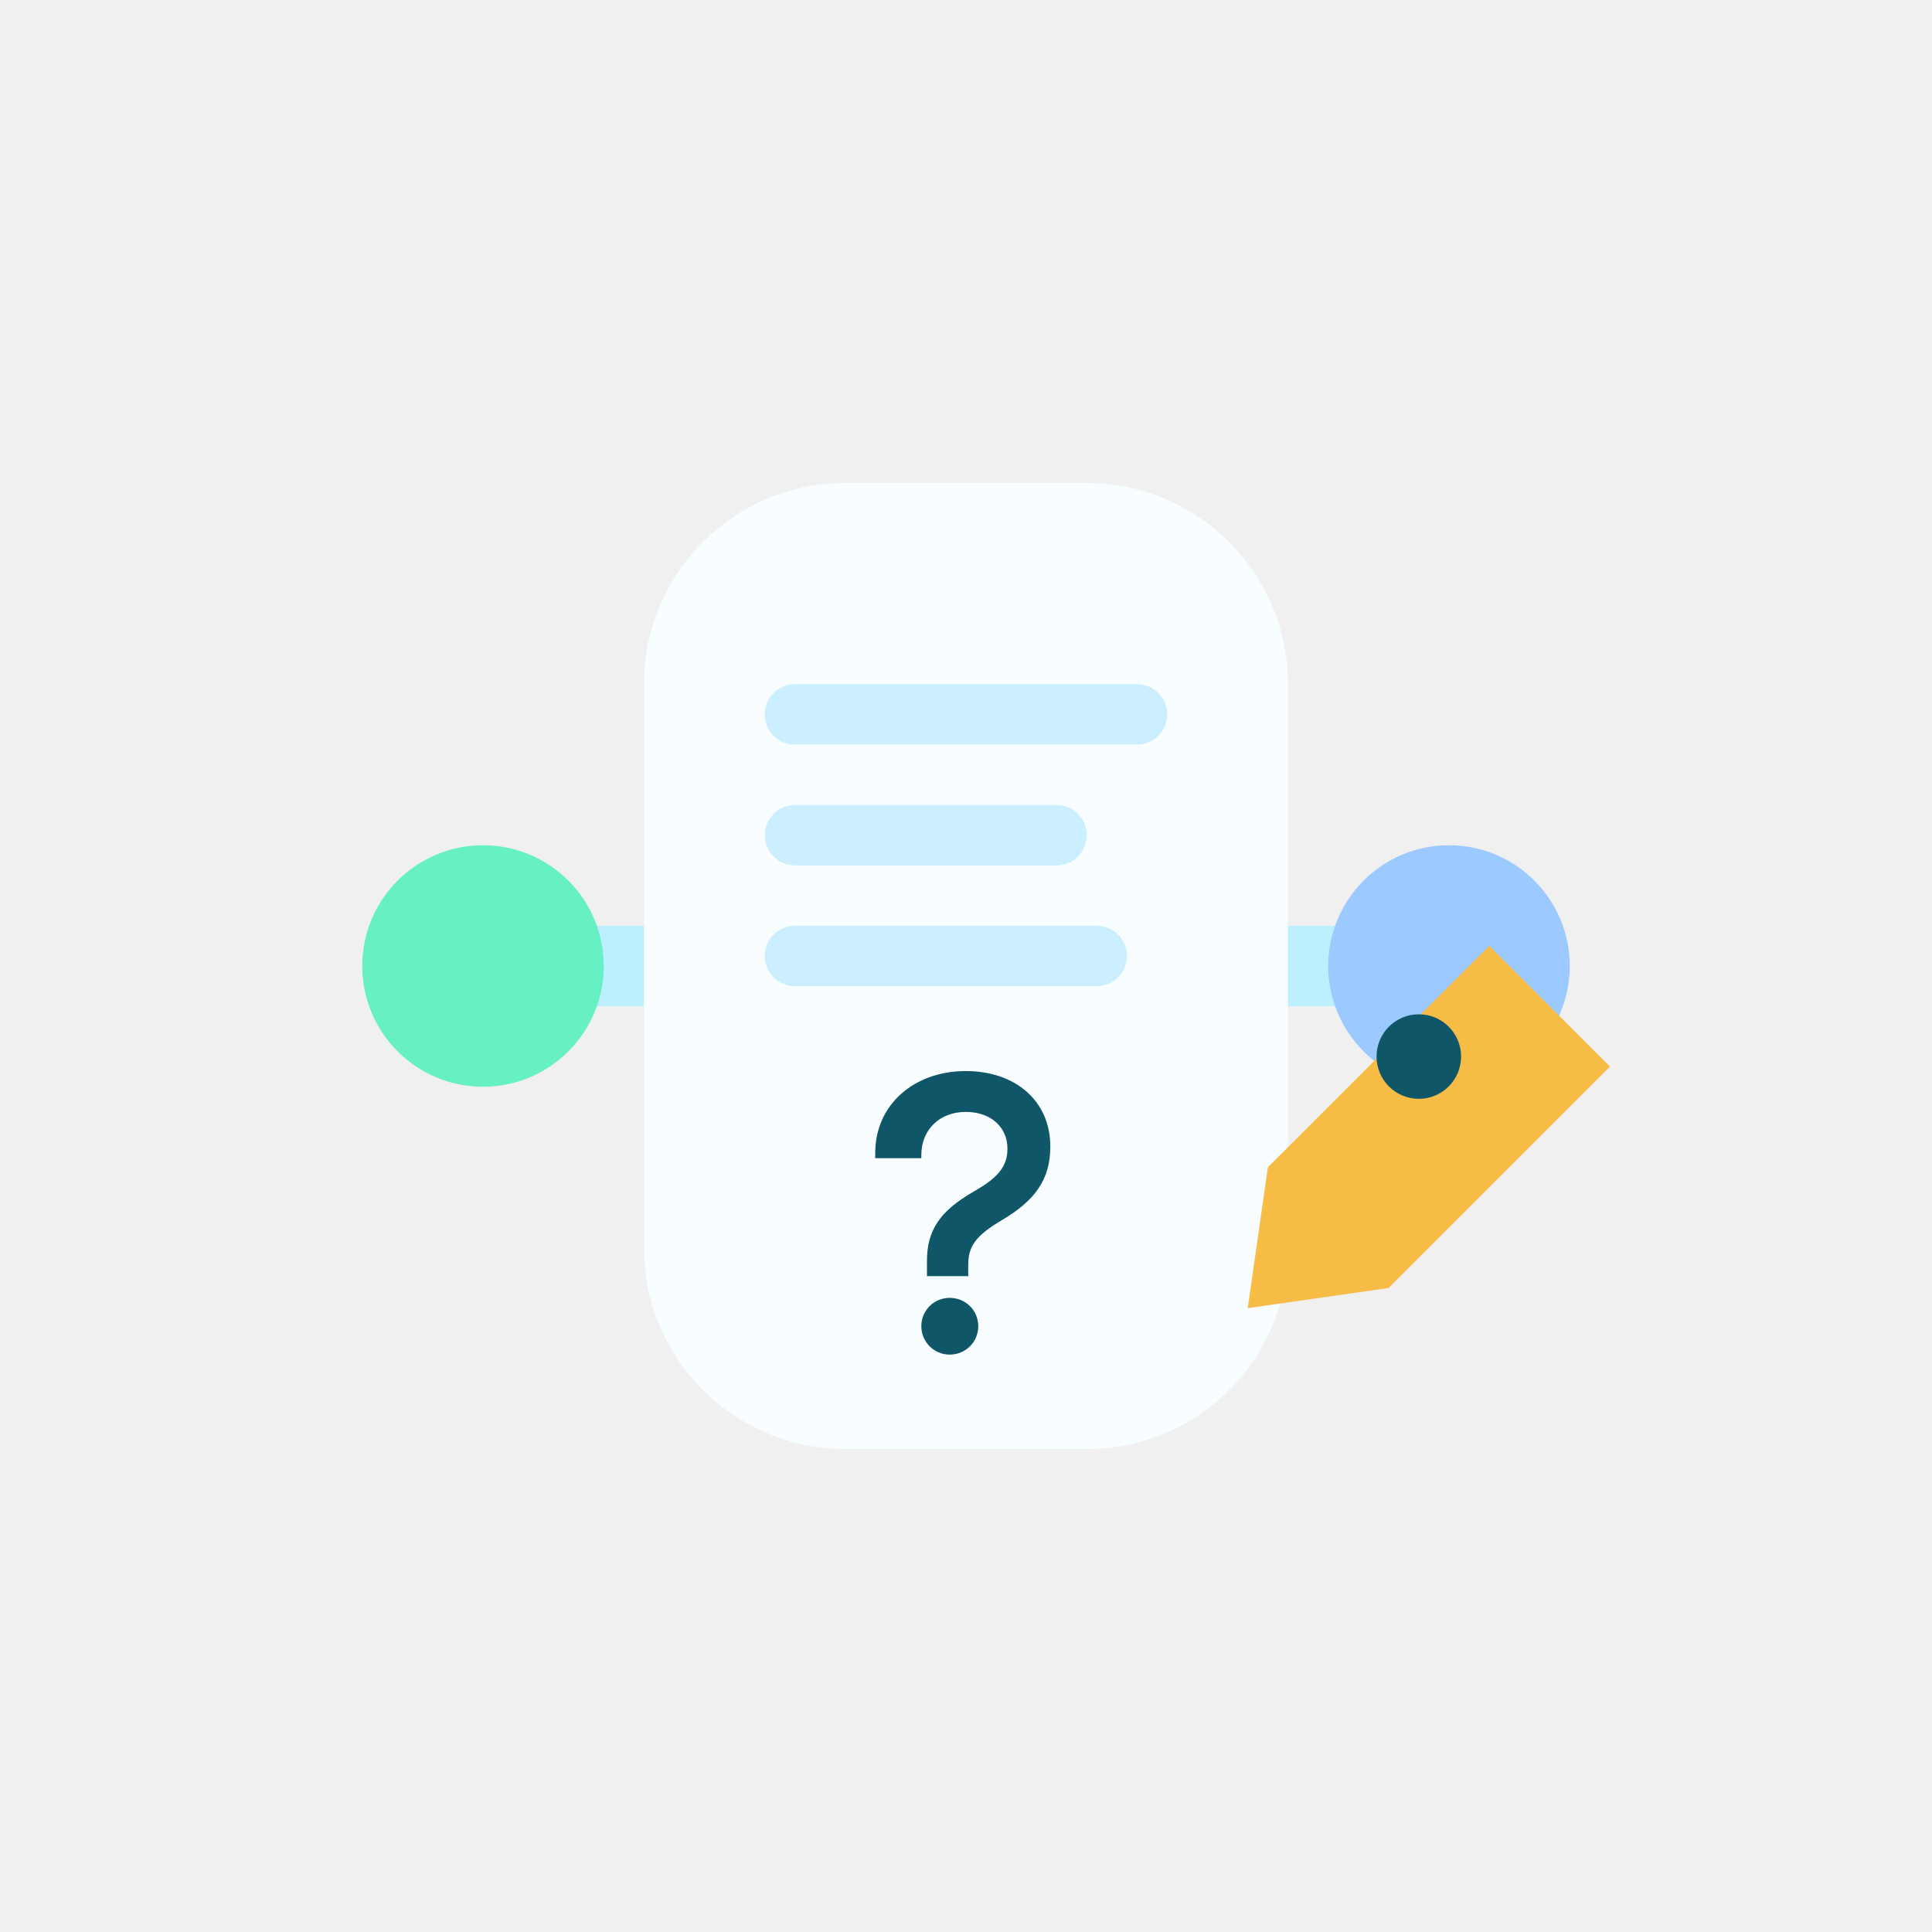
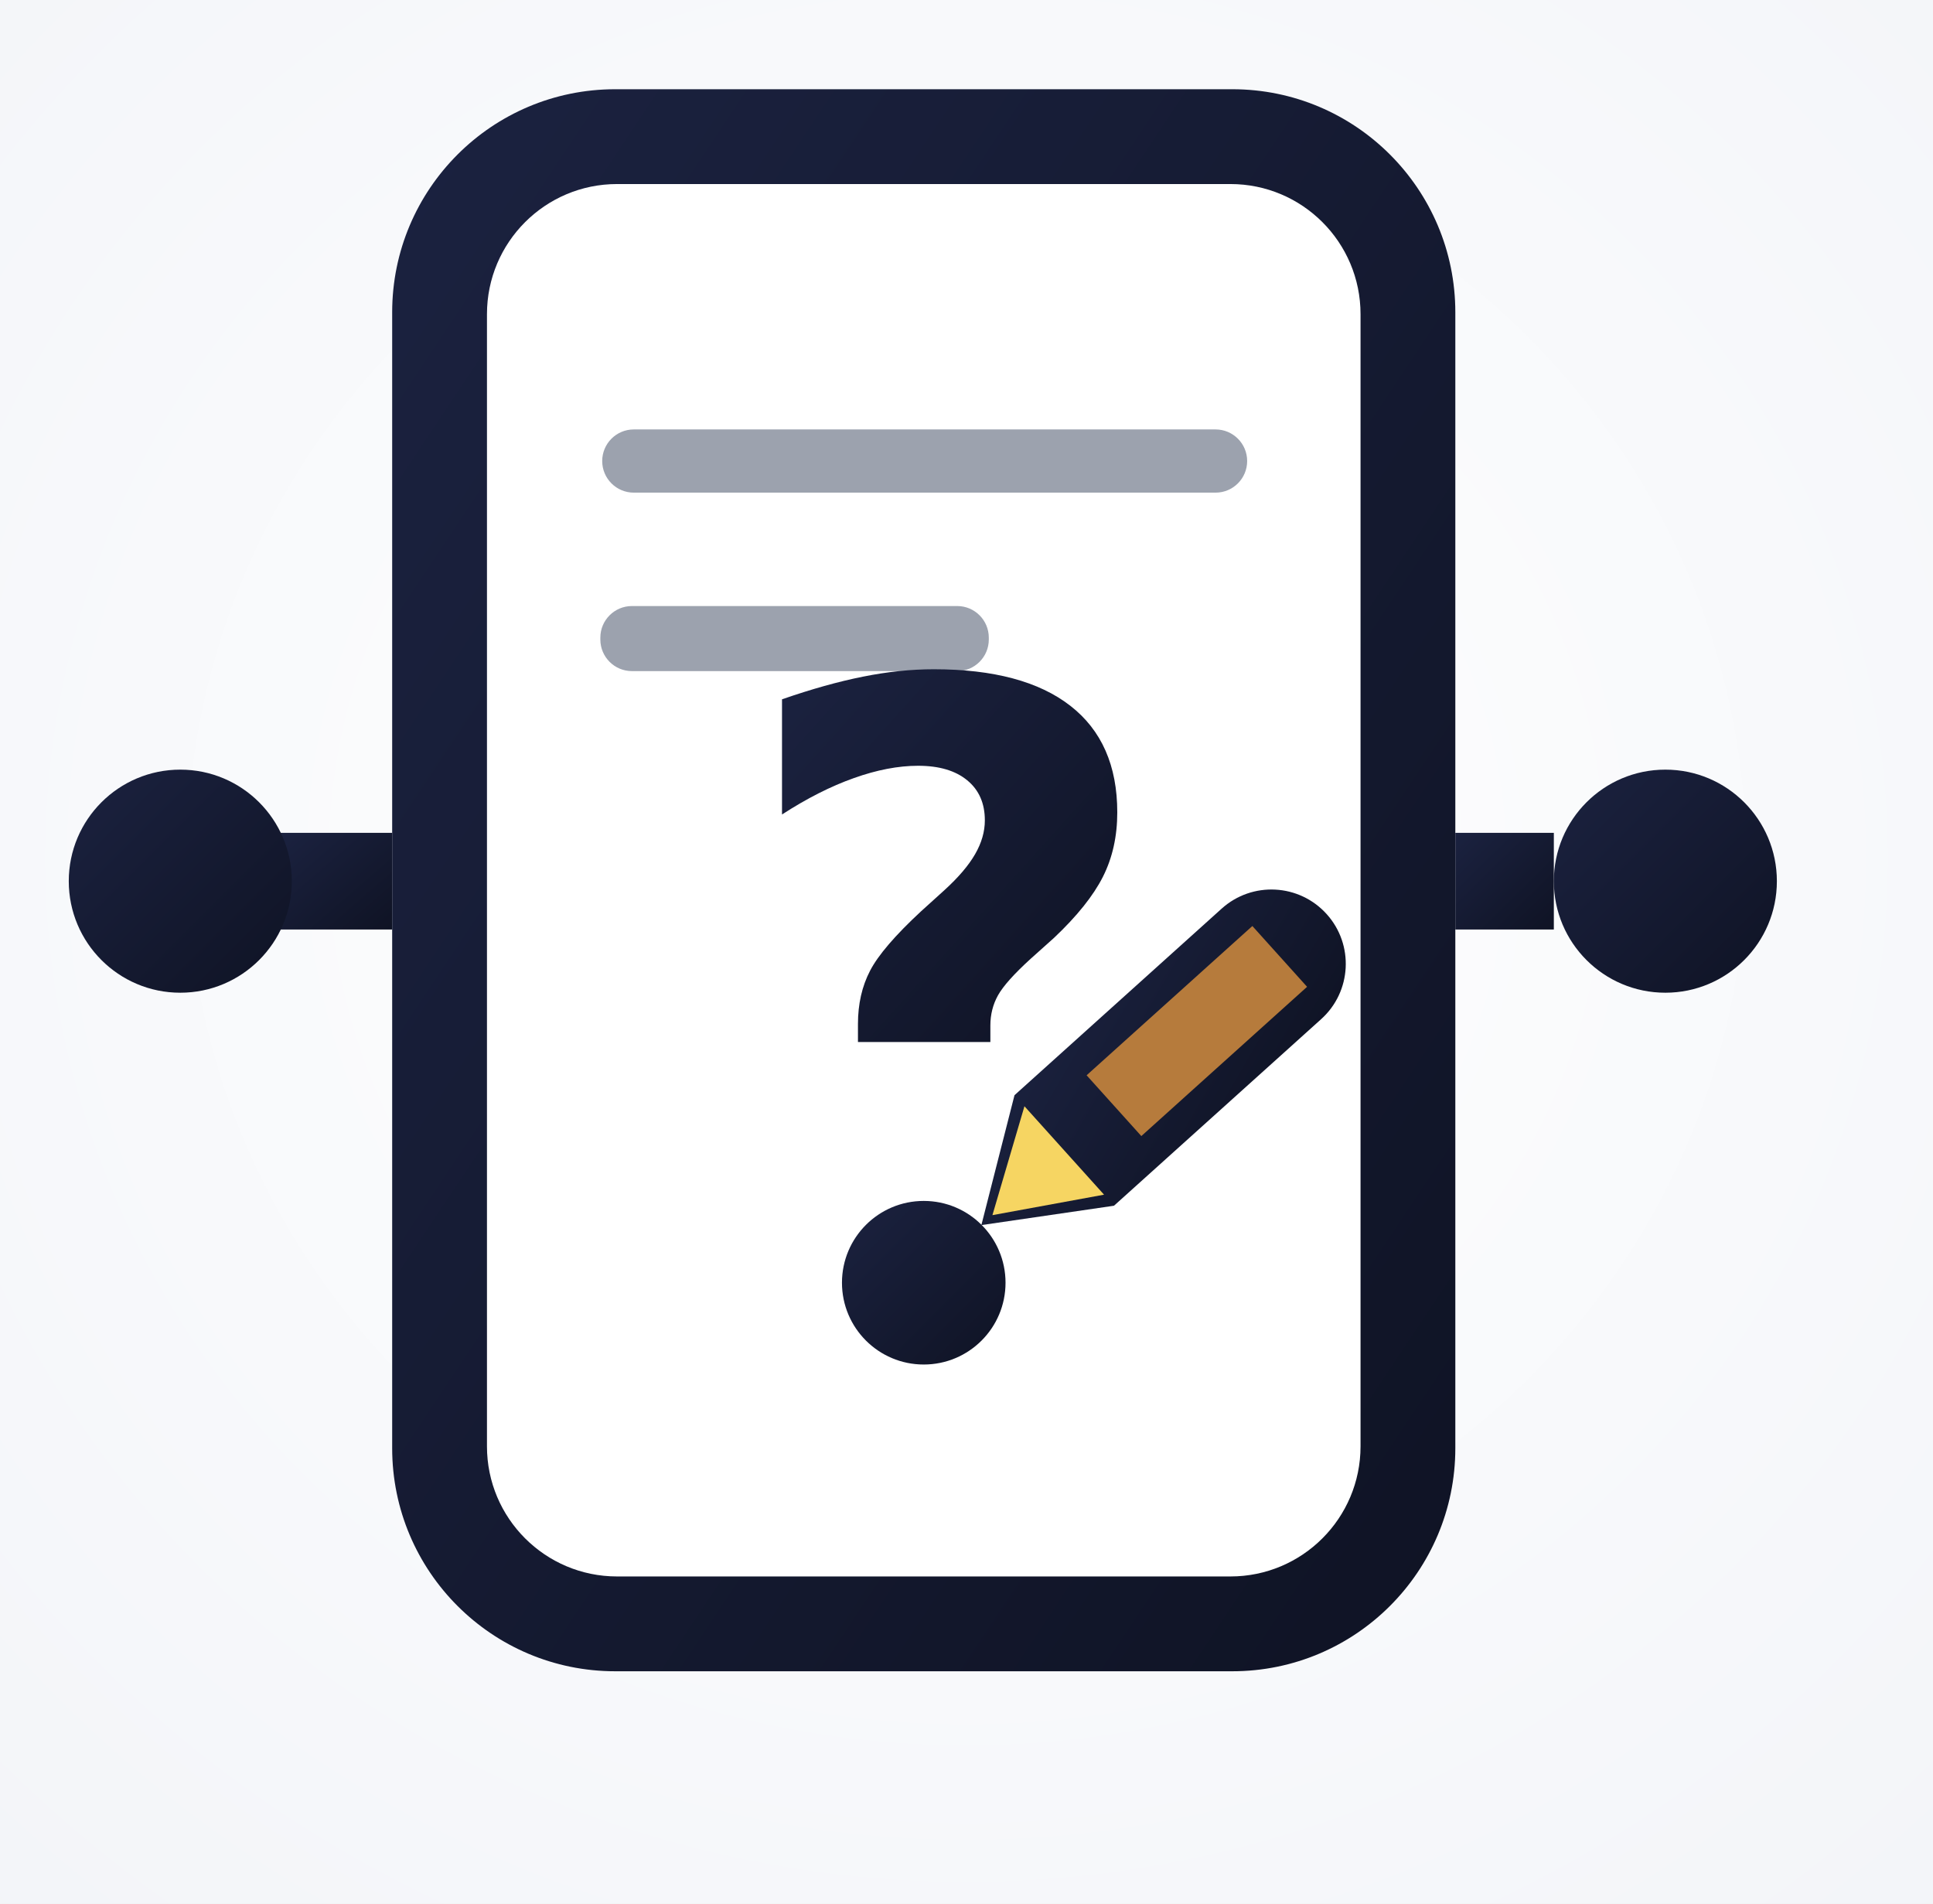
- <svg xmlns="http://www.w3.org/2000/svg" width="96" height="96" viewBox="0 0 96 96" fill="none" aria-hidden="true">
-   <line x1="28" y1="48" x2="68" y2="48" stroke="#BDEFFF" stroke-width="4" stroke-linecap="round" />
-   <circle cx="24" cy="48" r="6" fill="#67F0C4" />
-   <circle cx="72" cy="48" r="6" fill="#9CC9FF" />
-   <rect x="32" y="24" width="32" height="48" rx="10" fill="#F8FDFF" />
-   <rect x="38" y="34" width="20" height="3" rx="1.5" fill="#CBEFFE" />
-   <rect x="38" y="40" width="16" height="3" rx="1.5" fill="#CBEFFE" />
-   <rect x="38" y="46" width="18" height="3" rx="1.5" fill="#CBEFFE" />
-   <path d="M43.49 57.29C43.49 54.88 45.43 53.22 47.99 53.22C50.45 53.22 52.19 54.7 52.19 56.97C52.19 58.62 51.42 59.66 49.78 60.63C48.46 61.41 48.11 61.94 48.11 62.86V63.41H46.06V62.67C46.06 61.18 46.64 60.2 48.43 59.18C49.62 58.5 50.06 57.93 50.06 57.08C50.06 56 49.23 55.25 47.99 55.25C46.69 55.25 45.78 56.13 45.78 57.4V57.55H43.49V57.29ZM47.19 67.31C46.41 67.31 45.78 66.68 45.78 65.9C45.78 65.11 46.41 64.49 47.19 64.49C47.98 64.49 48.61 65.11 48.61 65.9C48.61 66.68 47.98 67.31 47.19 67.31Z" fill="#0E5668" />
-   <path d="M63 58L74 47L80 53L69 64L62 65L63 58Z" fill="#F6BC45" />
-   <circle cx="70.5" cy="52.5" r="2.1" fill="#0E5668" />
+ <svg xmlns="http://www.w3.org/2000/svg" width="1040" height="1024" viewBox="0 0 1040 1024">
+   <defs>
+     <radialGradient id="bg" cx="50%" cy="45%" r="80%">
+       <stop offset="0%" stop-color="#ffffff" />
+       <stop offset="100%" stop-color="#f2f4f8" />
+     </radialGradient>
+     <linearGradient id="ink" x1="0" y1="0" x2="1" y2="1">
+       <stop offset="0%" stop-color="#1b2240" />
+       <stop offset="100%" stop-color="#0f1324" />
+     </linearGradient>
+   </defs>
+   <rect width="1040" height="1024" fill="url(#bg)" />
+   <g fill="url(#ink)">
+     <rect x="151" y="448" width="60" height="52" rx="0" />
+     <circle cx="97" cy="474" r="60" />
+     <rect x="783" y="448" width="53" height="52" rx="0" />
+     <circle cx="896" cy="474" r="60" />
+   </g>
+   <rect x="211" y="48" width="572" height="851" rx="120" fill="url(#ink)" />
+   <rect x="262" y="99" width="470" height="749" rx="70" fill="#ffffff" />
+   <rect x="324" y="231" width="347" height="34" rx="17" fill="#9CA2AE" />
+   <rect x="323" y="326" width="209" height="35" rx="17" fill="#9CA2AE" />
+   <path d="M532.84,560.53 L461.60,560.53 L461.60,550.86        Q461.60,534.69 468.11,522.19        Q474.61,509.62 495.52,490.23        L508.15,478.80        Q519.39,468.57 524.63,459.47        Q529.87,450.38 529.87,441.28        Q529.87,427.52 520.40,419.75        Q510.93,411.92 493.94,411.92        Q477.96,411.92 459.39,418.55        Q440.82,425.12 420.74,438.13        L420.74,376.17        Q444.61,367.89 464.32,363.98        Q484.08,360.00 502.40,360.00        Q550.59,360.00 575.85,379.64        Q601.12,399.28 601.12,436.99        Q601.12,456.32 593.41,471.60        Q585.71,486.88 567.14,504.44        L554.51,515.75        Q541.12,527.94 536.95,535.39        Q532.84,542.78 532.84,551.62        L532.84,560.53 Z" fill="url(#ink)" />
+   <circle cx="497" cy="690" r="44" fill="url(#ink)" />
+   <g transform="translate(528 659) rotate(-42)">
+     <path d="M60,-40 H210          A40,40 0 0 1 250,0          A40,40 0 0 1 210,40          H60 L0,0 Z" fill="url(#ink)" />
+     <rect x="96" y="-22" width="120" height="44" fill="#B67B3C" />
+     <polygon points="8,0 60,-32 60,32" fill="#F6D562" />
+   </g>
</svg>
